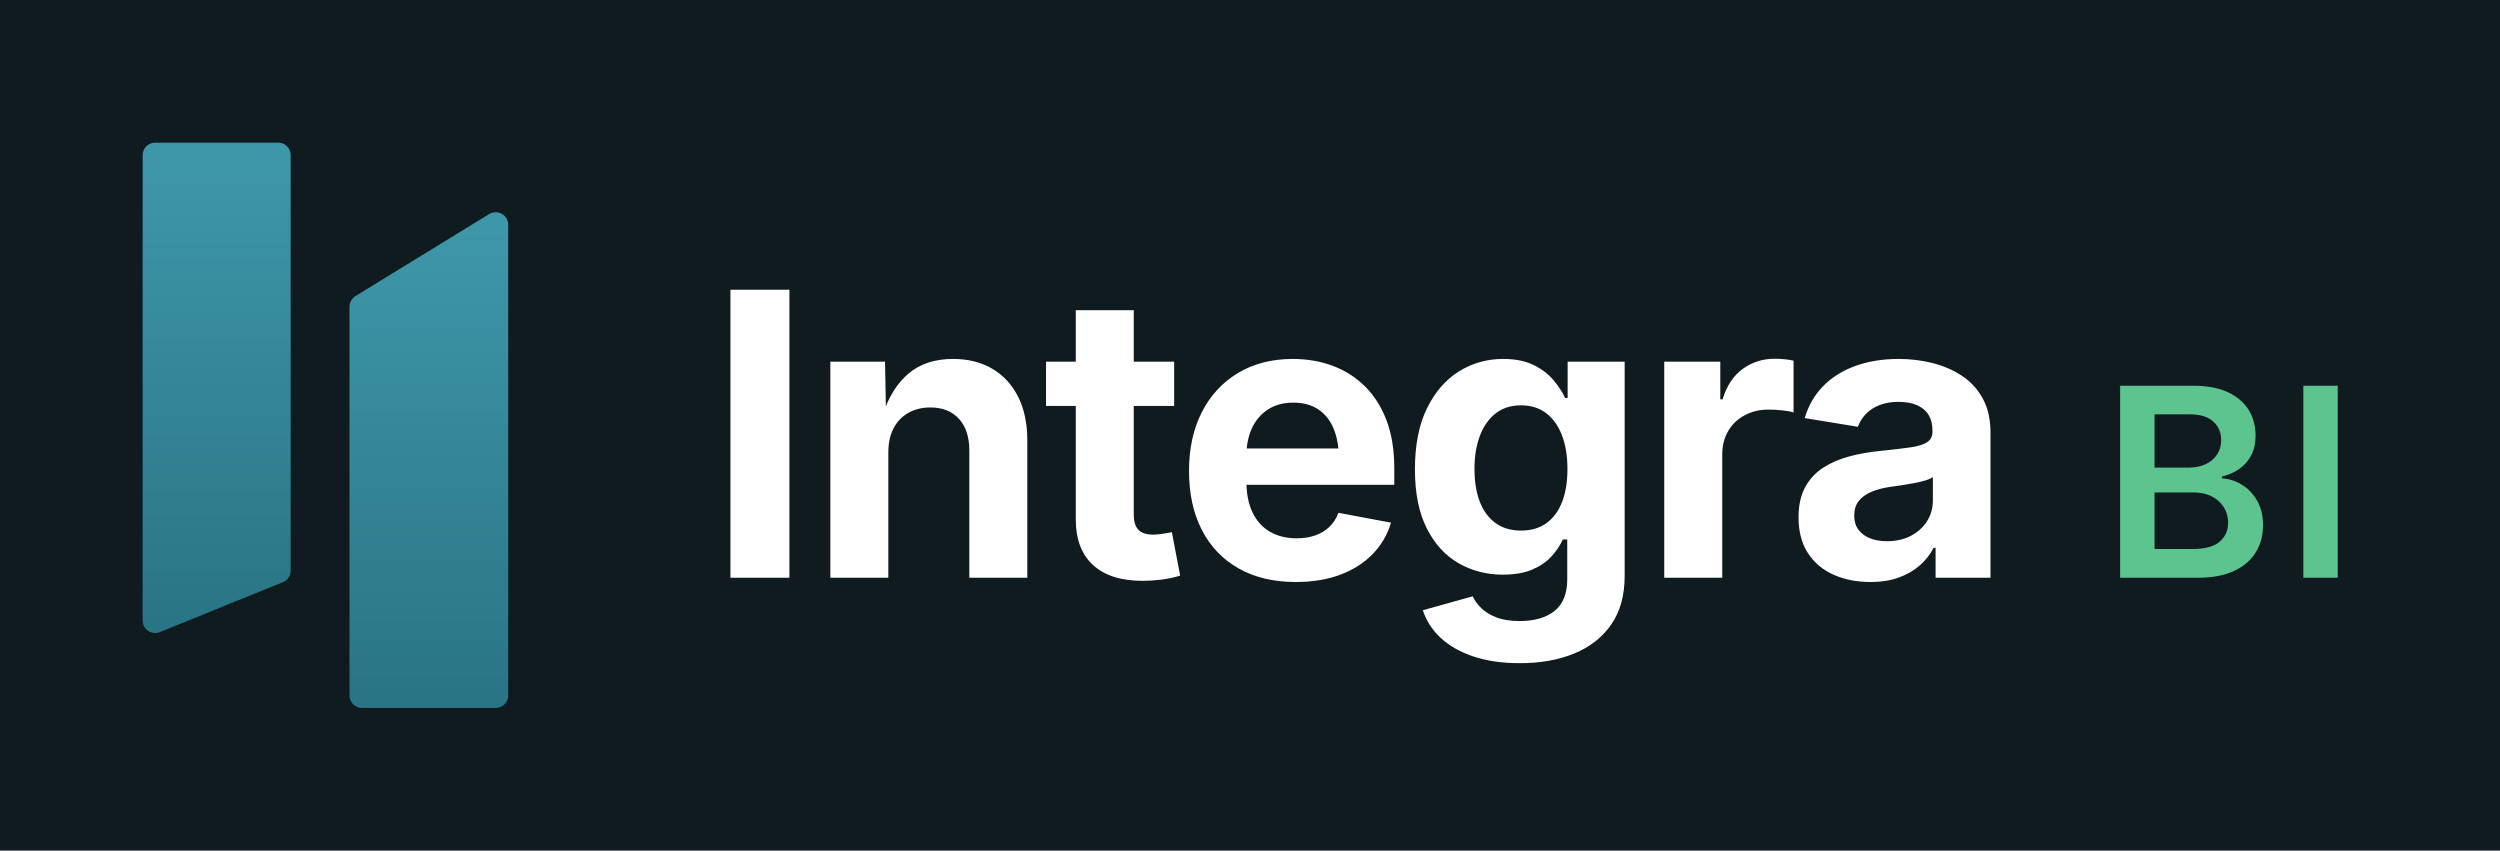
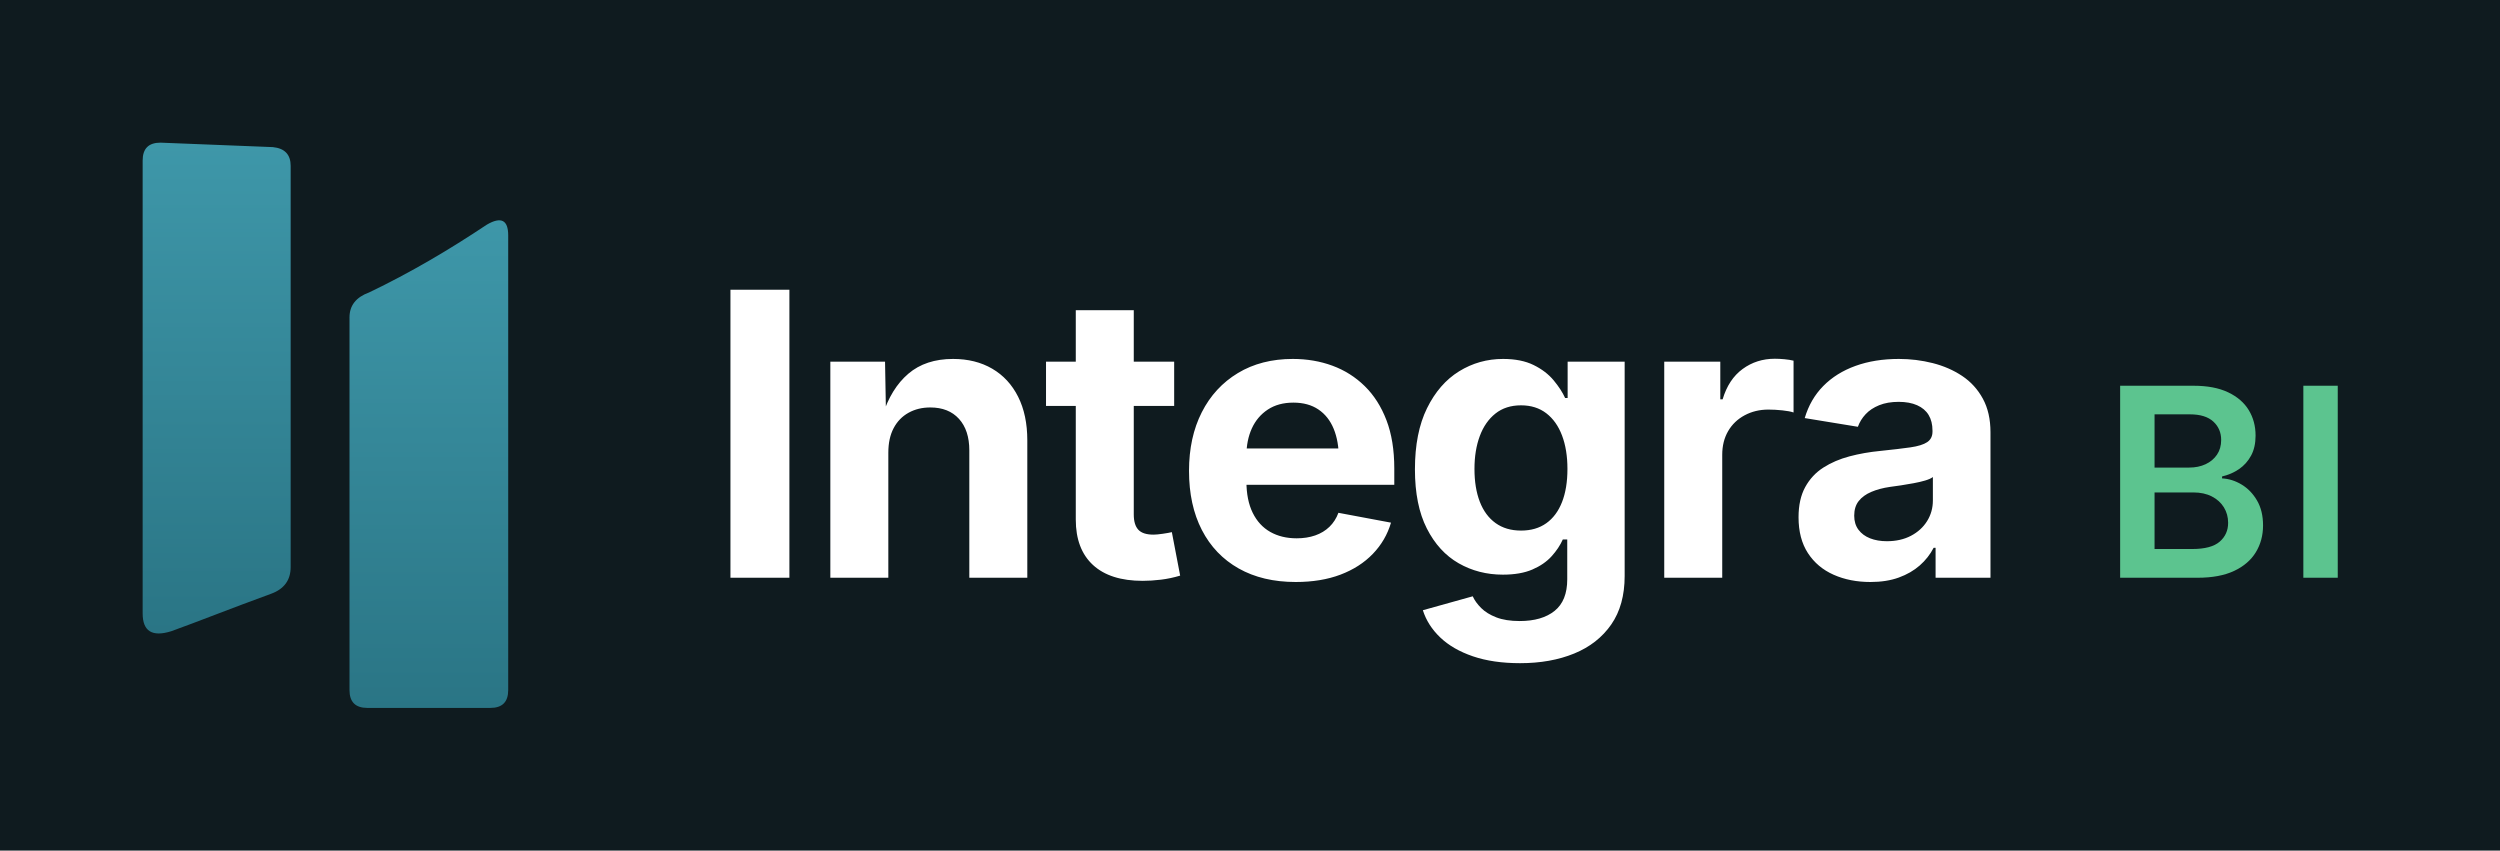
<svg xmlns="http://www.w3.org/2000/svg" viewBox="0 0 1402 477" width="1402" height="477">
  <defs>
    <linearGradient id="ig" x1="0" y1="0" x2="0" y2="1">
      <stop offset="0" stop-color="#3E97A9" />
      <stop offset="1" stop-color="#2A7585" />
    </linearGradient>
  </defs>
  <rect width="1402" height="477" fill="#0F1B1F" />
-   <polygon points="87,87 156,87 156,320 87,348" fill="url(#ig)" stroke="url(#ig)" stroke-width="14" stroke-linejoin="round" />
-   <polygon points="203,172 278,126 278,390 203,390" fill="url(#ig)" stroke="url(#ig)" stroke-width="14" stroke-linejoin="round" />
+   <path fill="url(#ig)" d="M90,80 L153,82.5 Q163,83.5 163,93 L163,318 Q163,329 152,333 C130,341 110,349 96,354 Q80,359 80,344 L80,90 Q80,80 90,80 Z" />
+   <path fill="url(#ig)" d="M196,178 Q196,168 207,164 C230,153 252,140 273,126 Q285,119 285,132 L285,387 Q285,397 275,397 L206,397 Q196,397 196,387 Z" />
  <path d="M442.695 162.486V324.0H409.634V162.486ZM498.174 253.866V324.0H465.654V202.811H496.331L496.873 233.054H494.922Q499.691 217.878 509.393 209.585Q519.095 201.293 534.487 201.293Q547.061 201.293 556.438 206.767Q565.814 212.241 570.963 222.485Q576.112 232.729 576.112 246.929V324.0H543.593V252.565Q543.593 241.292 537.793 234.896Q531.994 228.501 521.696 228.501Q514.867 228.501 509.501 231.482Q504.136 234.463 501.155 240.1Q498.174 245.736 498.174 253.866ZM658.473 202.811V227.634H586.605V202.811ZM603.298 173.977H635.818V288.554Q635.818 294.299 638.365 297.063Q640.913 299.827 646.875 299.827Q648.717 299.827 652.078 299.339Q655.438 298.852 657.172 298.418L661.834 322.808Q656.414 324.434 651.048 325.084Q645.682 325.734 640.804 325.734Q622.593 325.734 612.946 316.846Q603.298 307.957 603.298 291.372ZM726.634 326.385Q708.098 326.385 694.657 318.797Q681.215 311.209 674.007 297.226Q666.798 283.242 666.798 264.056Q666.798 245.303 673.953 231.211Q681.107 217.119 694.223 209.206Q707.339 201.293 725.008 201.293Q736.932 201.293 747.23 205.087Q757.528 208.881 765.332 216.523Q773.137 224.165 777.527 235.655Q781.917 247.146 781.917 262.755V271.86H680.131V251.481H765.983L750.807 256.901Q750.807 247.471 747.934 240.479Q745.062 233.487 739.371 229.639Q733.68 225.791 725.333 225.791Q716.878 225.791 710.971 229.693Q705.063 233.596 702.028 240.262Q698.993 246.929 698.993 255.492V269.909Q698.993 280.424 702.516 287.578Q706.038 294.732 712.38 298.31Q718.721 301.887 727.176 301.887Q732.921 301.887 737.582 300.261Q742.244 298.635 745.55 295.437Q748.856 292.239 750.59 287.578L780.075 293.106Q777.148 303.079 769.885 310.613Q762.622 318.146 751.728 322.266Q740.834 326.385 726.634 326.385ZM852.463 371.912Q837.287 371.912 826.014 368.064Q814.74 364.216 807.695 357.495Q800.649 350.774 797.939 342.211L825.905 334.406Q827.423 337.767 830.621 340.964Q833.819 344.162 839.13 346.222Q844.442 348.281 852.246 348.281Q864.712 348.281 871.812 342.59Q878.912 336.899 878.912 324.867V302.537H876.419Q874.251 307.415 870.132 311.968Q866.013 316.521 859.346 319.393Q852.68 322.266 842.816 322.266Q829.157 322.266 817.992 315.87Q806.827 309.475 800.161 296.358Q793.494 283.242 793.494 263.188Q793.494 242.701 800.269 228.935Q807.044 215.168 818.263 208.23Q829.483 201.293 842.924 201.293Q853.113 201.293 860.051 204.708Q866.988 208.122 871.27 213.271Q875.552 218.42 877.72 223.189H879.129V202.811H911.107V323.024Q911.107 339.393 903.573 350.232Q896.039 361.072 882.815 366.492Q869.59 371.912 852.463 371.912ZM853.005 297.551Q861.352 297.551 867.151 293.432Q872.95 289.312 875.986 281.562Q879.021 273.812 879.021 262.972Q879.021 252.24 875.986 244.219Q872.95 236.197 867.151 231.753Q861.352 227.309 853.005 227.309Q844.442 227.309 838.642 231.916Q832.843 236.522 829.862 244.544Q826.881 252.565 826.881 262.972Q826.881 273.595 829.862 281.345Q832.843 289.096 838.696 293.323Q844.55 297.551 853.005 297.551ZM933.307 324.0V202.811H964.742V223.948H966.043Q969.403 212.675 977.262 206.93Q985.121 201.185 995.311 201.185Q997.804 201.185 1000.73 201.456Q1003.657 201.727 1005.825 202.269V231.319Q1003.657 230.561 999.538 230.127Q995.419 229.693 991.733 229.693Q984.362 229.693 978.4 232.891Q972.438 236.089 969.132 241.78Q965.826 247.471 965.826 255.059V324.0ZM1048.946 326.385Q1037.456 326.385 1028.296 322.32Q1019.137 318.255 1013.879 310.179Q1008.622 302.104 1008.622 290.071Q1008.622 279.99 1012.362 273.161Q1016.101 266.332 1022.551 262.213Q1029.001 258.094 1037.185 255.926Q1045.369 253.758 1054.366 252.891Q1064.881 251.807 1071.33 250.885Q1077.78 249.964 1080.761 247.958Q1083.742 245.953 1083.742 242.051V241.509Q1083.742 236.306 1081.574 232.729Q1079.406 229.151 1075.124 227.254Q1070.843 225.357 1064.772 225.357Q1058.485 225.357 1053.824 227.254Q1049.163 229.151 1046.236 232.295Q1043.309 235.438 1041.9 239.341L1012.091 234.463Q1015.234 223.84 1022.497 216.469Q1029.76 209.098 1040.545 205.195Q1051.331 201.293 1064.881 201.293Q1074.637 201.293 1083.85 203.624Q1093.064 205.954 1100.381 210.832Q1107.698 215.71 1111.98 223.569Q1116.262 231.428 1116.262 242.376V324.0H1085.476V307.198H1084.392Q1081.466 312.835 1076.588 317.117Q1071.71 321.398 1064.826 323.892Q1057.943 326.385 1048.946 326.385ZM1058.16 303.513Q1065.856 303.513 1071.656 300.478Q1077.455 297.442 1080.707 292.239Q1083.959 287.036 1083.959 280.641V267.524Q1082.55 268.608 1079.623 269.476Q1076.696 270.343 1073.119 270.993Q1069.542 271.644 1066.073 272.186Q1062.604 272.728 1059.894 273.053Q1053.932 273.92 1049.38 275.871Q1044.827 277.822 1042.334 281.02Q1039.841 284.218 1039.841 289.204Q1039.841 293.865 1042.225 297.063Q1044.61 300.261 1048.729 301.887Q1052.848 303.513 1058.16 303.513Z" fill="#FFFFFF" />
  <path d="M1188.976 324.0V216.324H1230.168Q1241.803 216.324 1249.535 220.01Q1257.267 223.695 1261.097 229.982Q1264.928 236.27 1264.928 244.291Q1264.928 250.867 1262.398 255.528Q1259.869 260.189 1255.641 263.08Q1251.414 265.971 1246.138 267.199V268.283Q1251.847 268.572 1257.123 271.752Q1262.398 274.932 1265.759 280.713Q1269.119 286.494 1269.119 294.66Q1269.119 303.043 1265.072 309.691Q1261.025 316.34 1252.895 320.17Q1244.765 324.0 1232.408 324.0ZM1208.271 307.885H1229.373Q1240.068 307.885 1244.802 303.766Q1249.535 299.646 1249.535 293.215Q1249.535 288.373 1247.15 284.507Q1244.765 280.641 1240.393 278.4Q1236.021 276.16 1230.023 276.16H1208.271ZM1208.271 262.213H1227.711Q1232.842 262.213 1236.888 260.334Q1240.935 258.455 1243.284 254.986Q1245.633 251.518 1245.633 246.748Q1245.633 240.461 1241.224 236.414Q1236.816 232.367 1228.144 232.367H1208.271ZM1311.01 216.324V324.0H1291.715V216.324Z" fill="#5CC48F" />
</svg>
